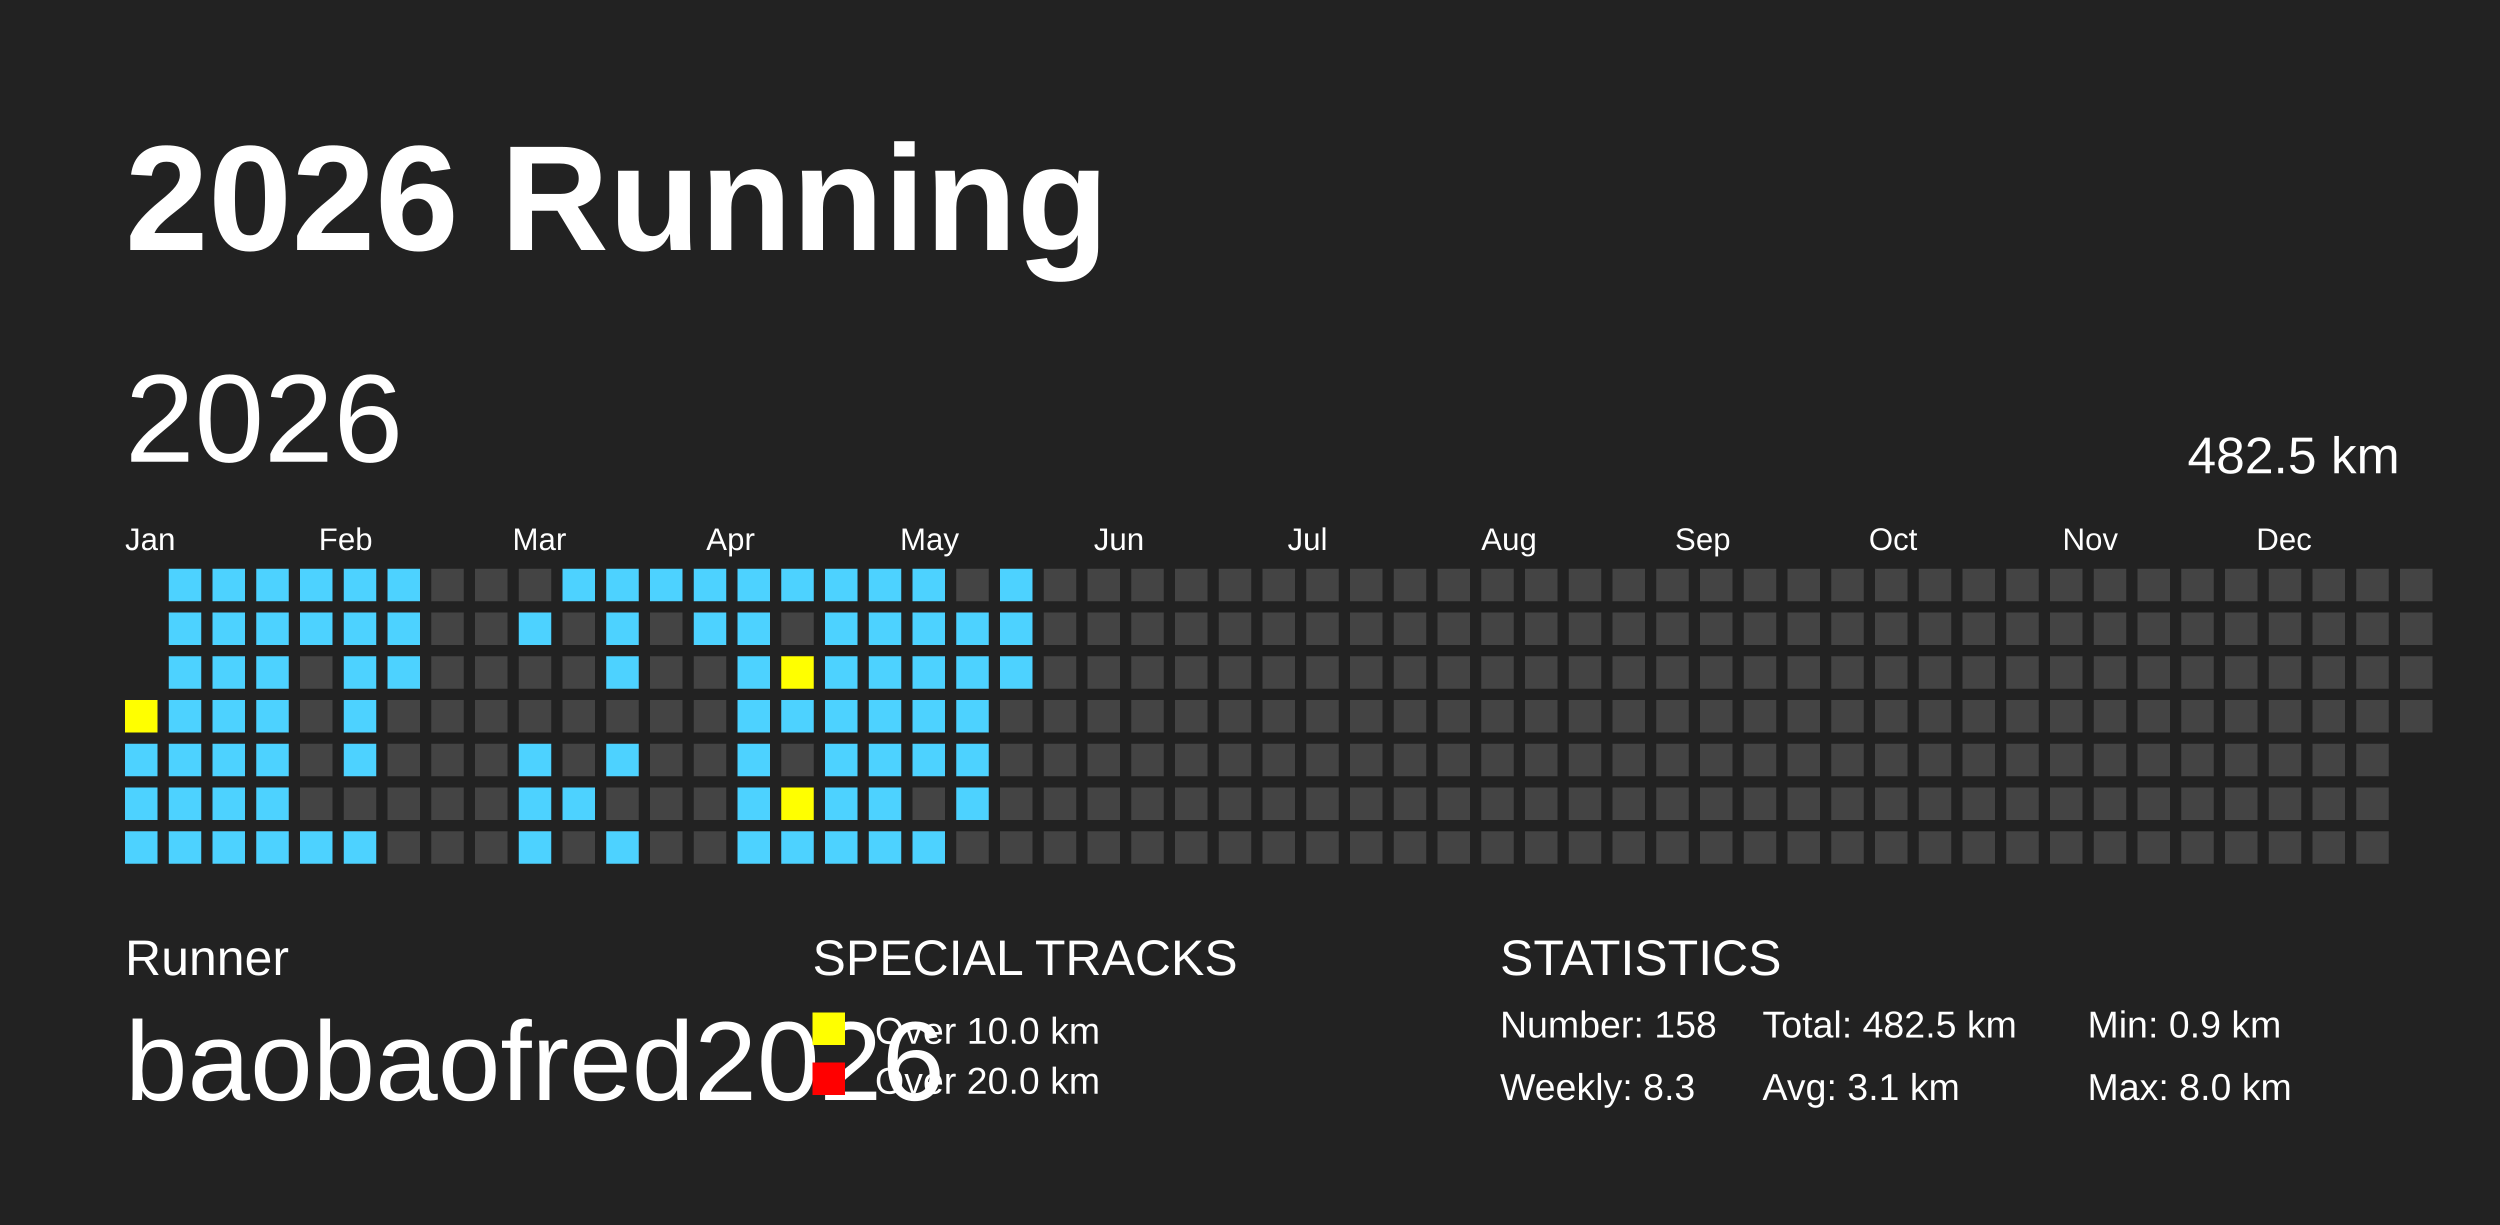
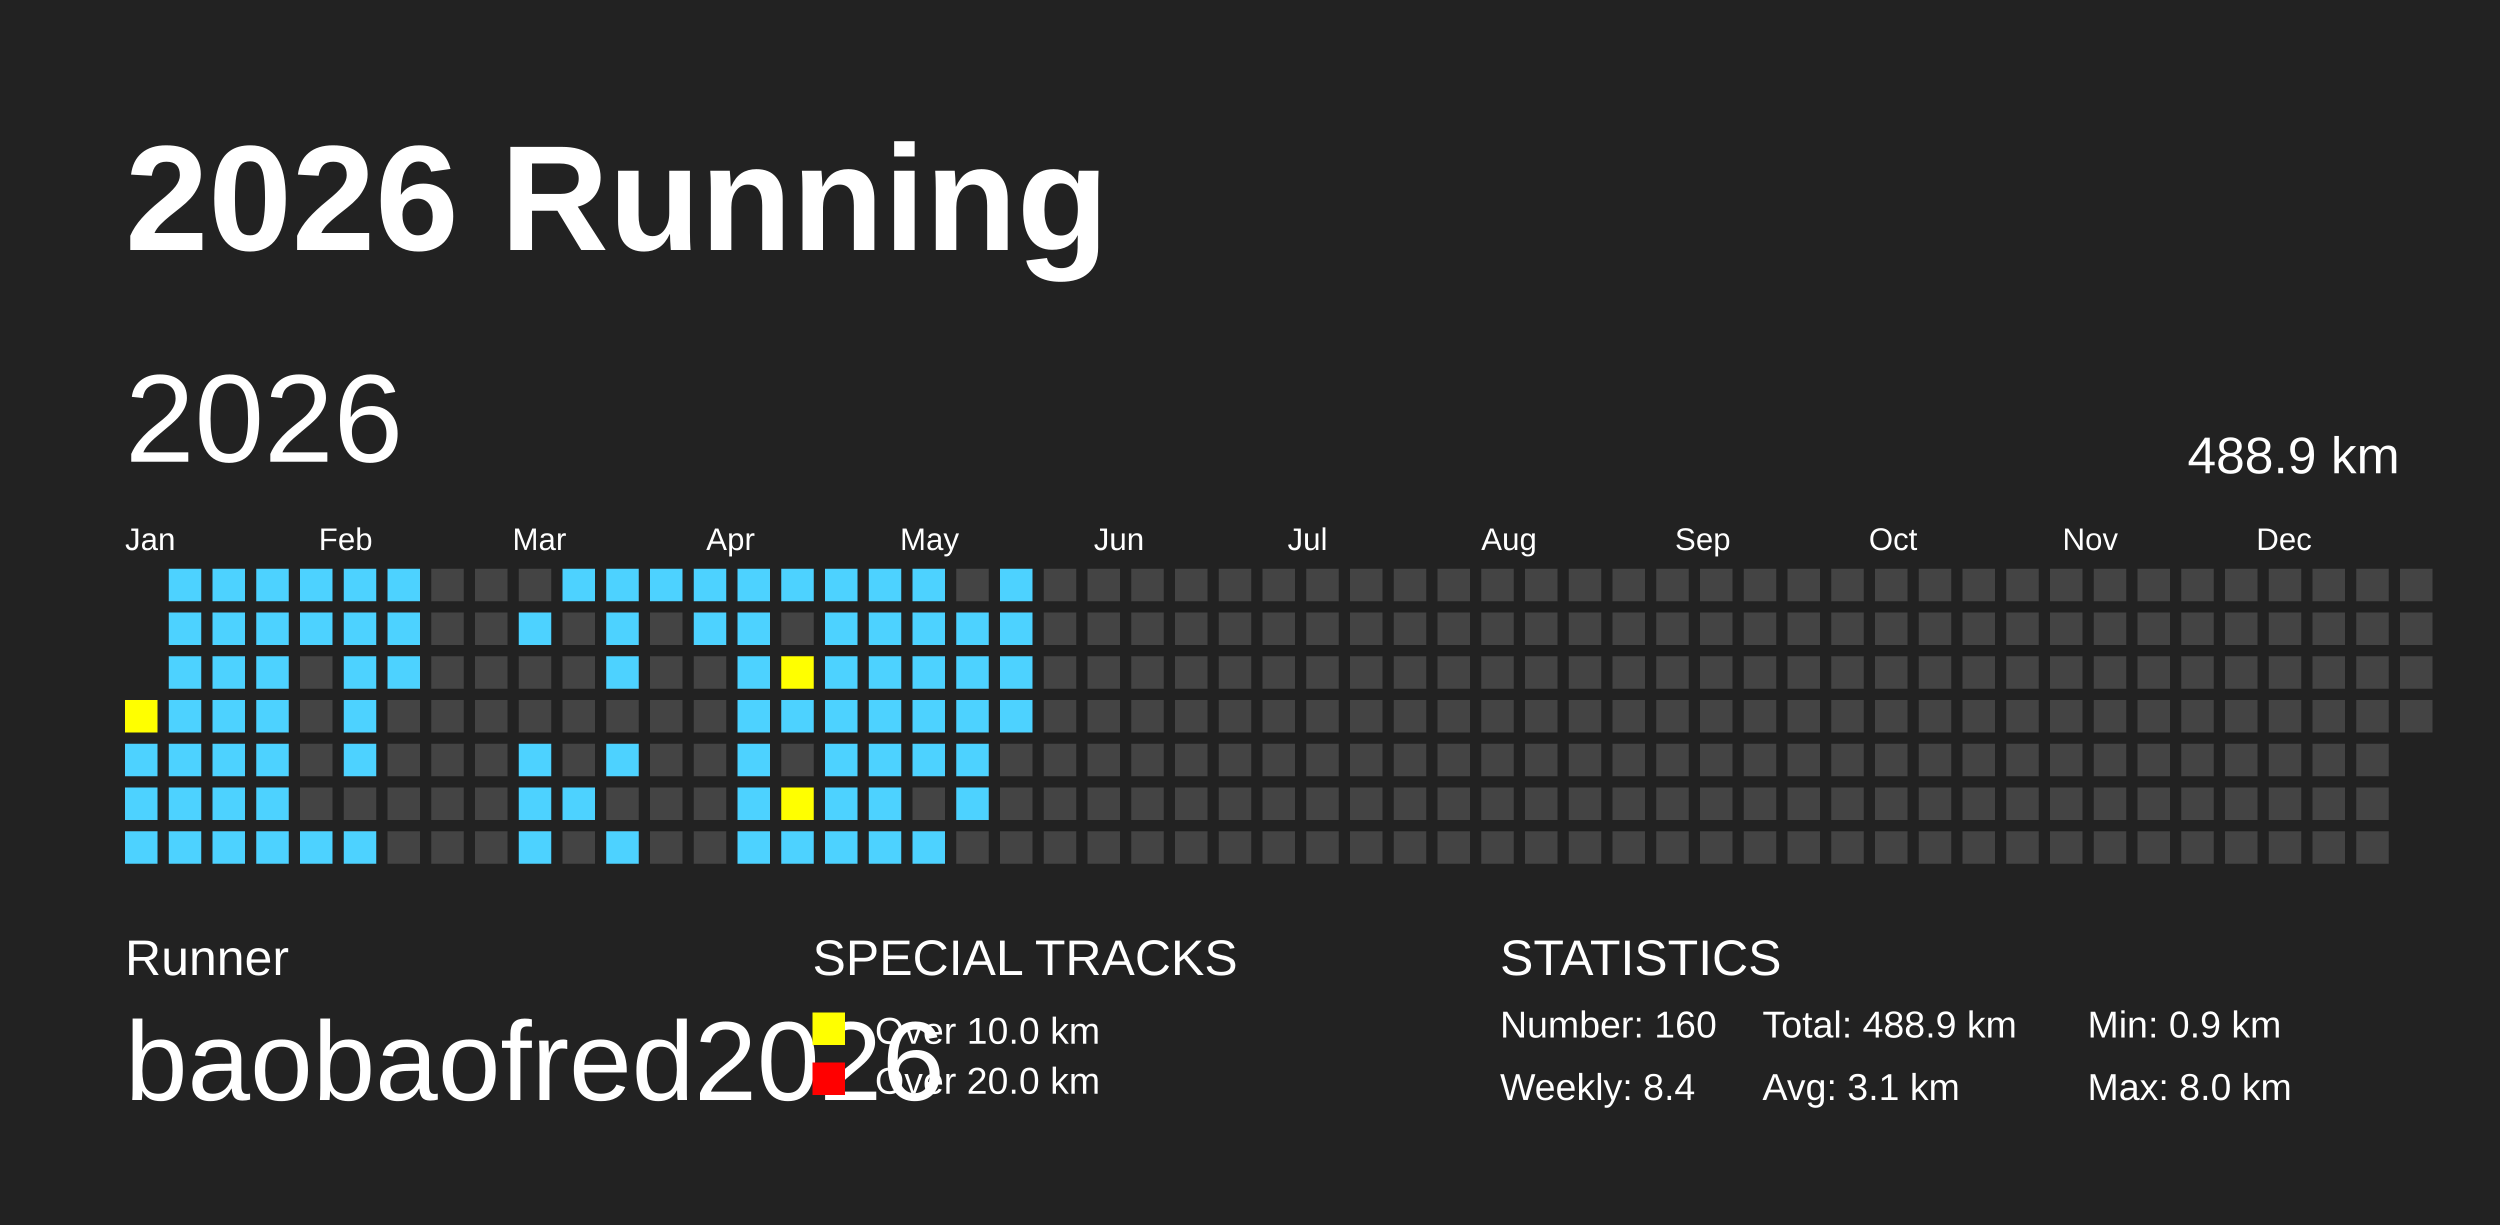
<svg xmlns="http://www.w3.org/2000/svg" baseProfile="full" height="98mm" version="1.1" viewBox="0,0,200,98" width="200mm">
  <defs />
  <rect fill="#222222" height="98" width="200" x="0" y="0" />
  <text fill="#FFFFFF" style="font-size:12px; font-family:Arial; font-weight:bold;" x="10" y="20">2026 Running</text>
  <text fill="#FFFFFF" style="font-size:4px; font-family:Arial" x="10" y="78">Runner</text>
  <text fill="#FFFFFF" style="font-size:9px; font-family:Arial" x="10" y="88">baobaofred2026</text>
  <text fill="#FFFFFF" style="font-size:4px; font-family:Arial" x="65" y="78">SPECIAL TRACKS</text>
  <rect fill="yellow" height="2.6" width="2.6" x="65" y="81" />
  <text fill="#FFFFFF" style="font-size:3px; font-family:Arial" x="70" y="83.5">Over 10.0 km</text>
  <rect fill="red" height="2.6" width="2.6" x="65" y="85" />
  <text fill="#FFFFFF" style="font-size:3px; font-family:Arial" x="70" y="87.5">Over 20.0 km</text>
  <text fill="#FFFFFF" style="font-size:4px; font-family:Arial" x="120" y="78">STATISTICS</text>
-   <text fill="#FFFFFF" style="font-size:3px; font-family:Arial" x="120" y="83">Number: 158</text>
-   <text fill="#FFFFFF" style="font-size:3px; font-family:Arial" x="120" y="88">Weekly: 8.3</text>
-   <text fill="#FFFFFF" style="font-size:3px; font-family:Arial" x="141" y="83">Total: 482.5 km</text>
+   <text fill="#FFFFFF" style="font-size:3px; font-family:Arial" x="120" y="83">Number: 160</text>
+   <text fill="#FFFFFF" style="font-size:3px; font-family:Arial" x="120" y="88">Weekly: 8.4</text>
+   <text fill="#FFFFFF" style="font-size:3px; font-family:Arial" x="141" y="83">Total: 488.9 km</text>
  <text fill="#FFFFFF" style="font-size:3px; font-family:Arial" x="141" y="88">Avg: 3.1 km</text>
  <text fill="#FFFFFF" style="font-size:3px; font-family:Arial" x="167" y="83">Min: 0.9 km</text>
  <text fill="#FFFFFF" style="font-size:3px; font-family:Arial" x="167" y="88">Max: 8.0 km</text>
  <text dominant-baseline="hanging" fill="#FFFFFF" style="font-size:10.0px; font-family:Arial;" x="10" y="30">2026</text>
-   <text dominant-baseline="hanging" fill="#FFFFFF" style="font-size:4.125px; font-family:Arial;" x="175" y="35">482.5 km</text>
+   <text dominant-baseline="hanging" fill="#FFFFFF" style="font-size:4.125px; font-family:Arial;" x="175" y="35">488.9 km</text>
  <text fill="#FFFFFF" style="font-size:2.5px; font-family:Arial" x="10.0" y="44">Jan</text>
  <text fill="#FFFFFF" style="font-size:2.5px; font-family:Arial" x="25.5" y="44">Feb</text>
  <text fill="#FFFFFF" style="font-size:2.5px; font-family:Arial" x="41.0" y="44">Mar</text>
  <text fill="#FFFFFF" style="font-size:2.5px; font-family:Arial" x="56.5" y="44">Apr</text>
  <text fill="#FFFFFF" style="font-size:2.5px; font-family:Arial" x="72.0" y="44">May</text>
  <text fill="#FFFFFF" style="font-size:2.5px; font-family:Arial" x="87.5" y="44">Jun</text>
  <text fill="#FFFFFF" style="font-size:2.5px; font-family:Arial" x="103.0" y="44">Jul</text>
  <text fill="#FFFFFF" style="font-size:2.5px; font-family:Arial" x="118.5" y="44">Aug</text>
  <text fill="#FFFFFF" style="font-size:2.5px; font-family:Arial" x="134.0" y="44">Sep</text>
  <text fill="#FFFFFF" style="font-size:2.5px; font-family:Arial" x="149.5" y="44">Oct</text>
  <text fill="#FFFFFF" style="font-size:2.5px; font-family:Arial" x="165.0" y="44">Nov</text>
  <text fill="#FFFFFF" style="font-size:2.5px; font-family:Arial" x="180.5" y="44">Dec</text>
  <rect fill="yellow" height="2.6" width="2.6" x="10.0" y="56.0" />
  <rect fill="#4DD2FF" height="2.6" width="2.6" x="10.0" y="59.5" />
  <rect fill="#4DD2FF" height="2.6" width="2.6" x="10.0" y="63.0" />
  <rect fill="#4DD2FF" height="2.6" width="2.6" x="10.0" y="66.5" />
  <rect fill="#4DD2FF" height="2.6" width="2.6" x="13.5" y="45.5" />
  <rect fill="#4DD2FF" height="2.6" width="2.6" x="13.5" y="49.0" />
  <rect fill="#4DD2FF" height="2.6" width="2.6" x="13.5" y="52.5" />
  <rect fill="#4DD2FF" height="2.6" width="2.6" x="13.5" y="56.0" />
  <rect fill="#4DD2FF" height="2.6" width="2.6" x="13.5" y="59.5" />
  <rect fill="#4DD2FF" height="2.6" width="2.6" x="13.5" y="63.0" />
  <rect fill="#4DD2FF" height="2.6" width="2.6" x="13.5" y="66.5" />
  <rect fill="#4DD2FF" height="2.6" width="2.6" x="17.0" y="45.5" />
  <rect fill="#4DD2FF" height="2.6" width="2.6" x="17.0" y="49.0" />
  <rect fill="#4DD2FF" height="2.6" width="2.6" x="17.0" y="52.5" />
  <rect fill="#4DD2FF" height="2.6" width="2.6" x="17.0" y="56.0" />
  <rect fill="#4DD2FF" height="2.6" width="2.6" x="17.0" y="59.5" />
  <rect fill="#4DD2FF" height="2.6" width="2.6" x="17.0" y="63.0" />
  <rect fill="#4DD2FF" height="2.6" width="2.6" x="17.0" y="66.5" />
  <rect fill="#4DD2FF" height="2.6" width="2.6" x="20.5" y="45.5" />
  <rect fill="#4DD2FF" height="2.6" width="2.6" x="20.5" y="49.0" />
  <rect fill="#4DD2FF" height="2.6" width="2.6" x="20.5" y="52.5" />
  <rect fill="#4DD2FF" height="2.6" width="2.6" x="20.5" y="56.0" />
  <rect fill="#4DD2FF" height="2.6" width="2.6" x="20.5" y="59.5" />
  <rect fill="#4DD2FF" height="2.6" width="2.6" x="20.5" y="63.0" />
  <rect fill="#4DD2FF" height="2.6" width="2.6" x="20.5" y="66.5" />
  <rect fill="#4DD2FF" height="2.6" width="2.6" x="24.0" y="45.5" />
  <rect fill="#4DD2FF" height="2.6" width="2.6" x="24.0" y="49.0" />
  <rect fill="#444444" height="2.6" width="2.6" x="24.0" y="52.5" />
  <rect fill="#444444" height="2.6" width="2.6" x="24.0" y="56.0" />
  <rect fill="#444444" height="2.6" width="2.6" x="24.0" y="59.5" />
  <rect fill="#444444" height="2.6" width="2.6" x="24.0" y="63.0" />
  <rect fill="#4DD2FF" height="2.6" width="2.6" x="24.0" y="66.5" />
  <rect fill="#4DD2FF" height="2.6" width="2.6" x="27.5" y="45.5" />
  <rect fill="#4DD2FF" height="2.6" width="2.6" x="27.5" y="49.0" />
  <rect fill="#4DD2FF" height="2.6" width="2.6" x="27.5" y="52.5" />
  <rect fill="#4DD2FF" height="2.6" width="2.6" x="27.5" y="56.0" />
  <rect fill="#4DD2FF" height="2.6" width="2.6" x="27.5" y="59.5" />
  <rect fill="#444444" height="2.6" width="2.6" x="27.5" y="63.0" />
  <rect fill="#4DD2FF" height="2.6" width="2.6" x="27.5" y="66.5" />
  <rect fill="#4DD2FF" height="2.6" width="2.6" x="31.0" y="45.5" />
  <rect fill="#4DD2FF" height="2.6" width="2.6" x="31.0" y="49.0" />
  <rect fill="#4DD2FF" height="2.6" width="2.6" x="31.0" y="52.5" />
  <rect fill="#444444" height="2.6" width="2.6" x="31.0" y="56.0" />
  <rect fill="#444444" height="2.6" width="2.6" x="31.0" y="59.5" />
  <rect fill="#444444" height="2.6" width="2.6" x="31.0" y="63.0" />
  <rect fill="#444444" height="2.6" width="2.6" x="31.0" y="66.5" />
  <rect fill="#444444" height="2.6" width="2.6" x="34.5" y="45.5" />
  <rect fill="#444444" height="2.6" width="2.6" x="34.5" y="49.0" />
  <rect fill="#444444" height="2.6" width="2.6" x="34.5" y="52.5" />
  <rect fill="#444444" height="2.6" width="2.6" x="34.5" y="56.0" />
  <rect fill="#444444" height="2.6" width="2.6" x="34.5" y="59.5" />
  <rect fill="#444444" height="2.6" width="2.6" x="34.5" y="63.0" />
  <rect fill="#444444" height="2.6" width="2.6" x="34.5" y="66.5" />
  <rect fill="#444444" height="2.6" width="2.6" x="38.0" y="45.5" />
  <rect fill="#444444" height="2.6" width="2.6" x="38.0" y="49.0" />
  <rect fill="#444444" height="2.6" width="2.6" x="38.0" y="52.5" />
  <rect fill="#444444" height="2.6" width="2.6" x="38.0" y="56.0" />
  <rect fill="#444444" height="2.6" width="2.6" x="38.0" y="59.5" />
  <rect fill="#444444" height="2.6" width="2.6" x="38.0" y="63.0" />
  <rect fill="#444444" height="2.6" width="2.6" x="38.0" y="66.5" />
  <rect fill="#444444" height="2.6" width="2.6" x="41.5" y="45.5" />
  <rect fill="#4DD2FF" height="2.6" width="2.6" x="41.5" y="49.0" />
  <rect fill="#444444" height="2.6" width="2.6" x="41.5" y="52.5" />
  <rect fill="#444444" height="2.6" width="2.6" x="41.5" y="56.0" />
  <rect fill="#4DD2FF" height="2.6" width="2.6" x="41.5" y="59.5" />
  <rect fill="#4DD2FF" height="2.6" width="2.6" x="41.5" y="63.0" />
  <rect fill="#4DD2FF" height="2.6" width="2.6" x="41.5" y="66.5" />
  <rect fill="#4DD2FF" height="2.6" width="2.6" x="45.0" y="45.5" />
  <rect fill="#444444" height="2.6" width="2.6" x="45.0" y="49.0" />
  <rect fill="#444444" height="2.6" width="2.6" x="45.0" y="52.5" />
  <rect fill="#444444" height="2.6" width="2.6" x="45.0" y="56.0" />
  <rect fill="#444444" height="2.6" width="2.6" x="45.0" y="59.5" />
  <rect fill="#4DD2FF" height="2.6" width="2.6" x="45.0" y="63.0" />
  <rect fill="#444444" height="2.6" width="2.6" x="45.0" y="66.5" />
  <rect fill="#4DD2FF" height="2.6" width="2.6" x="48.5" y="45.5" />
  <rect fill="#4DD2FF" height="2.6" width="2.6" x="48.5" y="49.0" />
  <rect fill="#4DD2FF" height="2.6" width="2.6" x="48.5" y="52.5" />
  <rect fill="#444444" height="2.6" width="2.6" x="48.5" y="56.0" />
  <rect fill="#4DD2FF" height="2.6" width="2.6" x="48.5" y="59.5" />
  <rect fill="#444444" height="2.6" width="2.6" x="48.5" y="63.0" />
  <rect fill="#4DD2FF" height="2.6" width="2.6" x="48.5" y="66.5" />
  <rect fill="#4DD2FF" height="2.6" width="2.6" x="52.0" y="45.5" />
  <rect fill="#444444" height="2.6" width="2.6" x="52.0" y="49.0" />
  <rect fill="#444444" height="2.6" width="2.6" x="52.0" y="52.5" />
  <rect fill="#444444" height="2.6" width="2.6" x="52.0" y="56.0" />
  <rect fill="#444444" height="2.6" width="2.6" x="52.0" y="59.5" />
  <rect fill="#444444" height="2.6" width="2.6" x="52.0" y="63.0" />
  <rect fill="#444444" height="2.6" width="2.6" x="52.0" y="66.5" />
  <rect fill="#4DD2FF" height="2.6" width="2.6" x="55.5" y="45.5" />
  <rect fill="#4DD2FF" height="2.6" width="2.6" x="55.5" y="49.0" />
  <rect fill="#444444" height="2.6" width="2.6" x="55.5" y="52.5" />
  <rect fill="#444444" height="2.6" width="2.6" x="55.5" y="56.0" />
  <rect fill="#444444" height="2.6" width="2.6" x="55.5" y="59.5" />
  <rect fill="#444444" height="2.6" width="2.6" x="55.5" y="63.0" />
  <rect fill="#444444" height="2.6" width="2.6" x="55.5" y="66.5" />
  <rect fill="#4DD2FF" height="2.6" width="2.6" x="59.0" y="45.5" />
  <rect fill="#4DD2FF" height="2.6" width="2.6" x="59.0" y="49.0" />
  <rect fill="#4DD2FF" height="2.6" width="2.6" x="59.0" y="52.5" />
  <rect fill="#4DD2FF" height="2.6" width="2.6" x="59.0" y="56.0" />
  <rect fill="#4DD2FF" height="2.6" width="2.6" x="59.0" y="59.5" />
  <rect fill="#4DD2FF" height="2.6" width="2.6" x="59.0" y="63.0" />
  <rect fill="#4DD2FF" height="2.6" width="2.6" x="59.0" y="66.5" />
  <rect fill="#4DD2FF" height="2.6" width="2.6" x="62.5" y="45.5" />
  <rect fill="#444444" height="2.6" width="2.6" x="62.5" y="49.0" />
  <rect fill="yellow" height="2.6" width="2.6" x="62.5" y="52.5" />
  <rect fill="#4DD2FF" height="2.6" width="2.6" x="62.5" y="56.0" />
  <rect fill="#444444" height="2.6" width="2.6" x="62.5" y="59.5" />
  <rect fill="yellow" height="2.6" width="2.6" x="62.5" y="63.0" />
  <rect fill="#4DD2FF" height="2.6" width="2.6" x="62.5" y="66.5" />
  <rect fill="#4DD2FF" height="2.6" width="2.6" x="66.0" y="45.5" />
  <rect fill="#4DD2FF" height="2.6" width="2.6" x="66.0" y="49.0" />
  <rect fill="#4DD2FF" height="2.6" width="2.6" x="66.0" y="52.5" />
  <rect fill="#4DD2FF" height="2.6" width="2.6" x="66.0" y="56.0" />
  <rect fill="#4DD2FF" height="2.6" width="2.6" x="66.0" y="59.5" />
  <rect fill="#4DD2FF" height="2.6" width="2.6" x="66.0" y="63.0" />
  <rect fill="#4DD2FF" height="2.6" width="2.6" x="66.0" y="66.5" />
  <rect fill="#4DD2FF" height="2.6" width="2.6" x="69.5" y="45.5" />
  <rect fill="#4DD2FF" height="2.6" width="2.6" x="69.5" y="49.0" />
  <rect fill="#4DD2FF" height="2.6" width="2.6" x="69.5" y="52.5" />
  <rect fill="#4DD2FF" height="2.6" width="2.6" x="69.5" y="56.0" />
  <rect fill="#4DD2FF" height="2.6" width="2.6" x="69.5" y="59.5" />
  <rect fill="#4DD2FF" height="2.6" width="2.6" x="69.5" y="63.0" />
  <rect fill="#4DD2FF" height="2.6" width="2.6" x="69.5" y="66.5" />
  <rect fill="#4DD2FF" height="2.6" width="2.6" x="73.0" y="45.5" />
  <rect fill="#4DD2FF" height="2.6" width="2.6" x="73.0" y="49.0" />
  <rect fill="#4DD2FF" height="2.6" width="2.6" x="73.0" y="52.5" />
  <rect fill="#4DD2FF" height="2.6" width="2.6" x="73.0" y="56.0" />
  <rect fill="#4DD2FF" height="2.6" width="2.6" x="73.0" y="59.5" />
  <rect fill="#444444" height="2.6" width="2.6" x="73.0" y="63.0" />
  <rect fill="#4DD2FF" height="2.6" width="2.6" x="73.0" y="66.5" />
  <rect fill="#444444" height="2.6" width="2.6" x="76.5" y="45.5" />
  <rect fill="#4DD2FF" height="2.6" width="2.6" x="76.5" y="49.0" />
  <rect fill="#4DD2FF" height="2.6" width="2.6" x="76.5" y="52.5" />
  <rect fill="#4DD2FF" height="2.6" width="2.6" x="76.5" y="56.0" />
  <rect fill="#4DD2FF" height="2.6" width="2.6" x="76.5" y="59.5" />
  <rect fill="#4DD2FF" height="2.6" width="2.6" x="76.5" y="63.0" />
  <rect fill="#444444" height="2.6" width="2.6" x="76.5" y="66.5" />
  <rect fill="#4DD2FF" height="2.6" width="2.6" x="80.0" y="45.5" />
  <rect fill="#4DD2FF" height="2.6" width="2.6" x="80.0" y="49.0" />
  <rect fill="#4DD2FF" height="2.6" width="2.6" x="80.0" y="52.5" />
-   <rect fill="#444444" height="2.6" width="2.6" x="80.0" y="56.0" />
+   <rect fill="#4DD2FF" height="2.6" width="2.6" x="80.0" y="56.0" />
  <rect fill="#444444" height="2.6" width="2.6" x="80.0" y="59.5" />
  <rect fill="#444444" height="2.6" width="2.6" x="80.0" y="63.0" />
  <rect fill="#444444" height="2.6" width="2.6" x="80.0" y="66.5" />
  <rect fill="#444444" height="2.6" width="2.6" x="83.5" y="45.5" />
  <rect fill="#444444" height="2.6" width="2.6" x="83.5" y="49.0" />
  <rect fill="#444444" height="2.6" width="2.6" x="83.5" y="52.5" />
  <rect fill="#444444" height="2.6" width="2.6" x="83.5" y="56.0" />
  <rect fill="#444444" height="2.6" width="2.6" x="83.5" y="59.5" />
  <rect fill="#444444" height="2.6" width="2.6" x="83.5" y="63.0" />
  <rect fill="#444444" height="2.6" width="2.6" x="83.5" y="66.5" />
  <rect fill="#444444" height="2.6" width="2.6" x="87.0" y="45.5" />
  <rect fill="#444444" height="2.6" width="2.6" x="87.0" y="49.0" />
  <rect fill="#444444" height="2.6" width="2.6" x="87.0" y="52.5" />
  <rect fill="#444444" height="2.6" width="2.6" x="87.0" y="56.0" />
  <rect fill="#444444" height="2.6" width="2.6" x="87.0" y="59.5" />
  <rect fill="#444444" height="2.6" width="2.6" x="87.0" y="63.0" />
  <rect fill="#444444" height="2.6" width="2.6" x="87.0" y="66.5" />
  <rect fill="#444444" height="2.6" width="2.6" x="90.5" y="45.5" />
  <rect fill="#444444" height="2.6" width="2.6" x="90.5" y="49.0" />
  <rect fill="#444444" height="2.6" width="2.6" x="90.5" y="52.5" />
  <rect fill="#444444" height="2.6" width="2.6" x="90.5" y="56.0" />
  <rect fill="#444444" height="2.6" width="2.6" x="90.5" y="59.5" />
  <rect fill="#444444" height="2.6" width="2.6" x="90.5" y="63.0" />
  <rect fill="#444444" height="2.6" width="2.6" x="90.5" y="66.5" />
  <rect fill="#444444" height="2.6" width="2.6" x="94.0" y="45.5" />
  <rect fill="#444444" height="2.6" width="2.6" x="94.0" y="49.0" />
  <rect fill="#444444" height="2.6" width="2.6" x="94.0" y="52.5" />
  <rect fill="#444444" height="2.6" width="2.6" x="94.0" y="56.0" />
  <rect fill="#444444" height="2.6" width="2.6" x="94.0" y="59.5" />
  <rect fill="#444444" height="2.6" width="2.6" x="94.0" y="63.0" />
  <rect fill="#444444" height="2.6" width="2.6" x="94.0" y="66.5" />
  <rect fill="#444444" height="2.6" width="2.6" x="97.5" y="45.5" />
  <rect fill="#444444" height="2.6" width="2.6" x="97.5" y="49.0" />
  <rect fill="#444444" height="2.6" width="2.6" x="97.5" y="52.5" />
  <rect fill="#444444" height="2.6" width="2.6" x="97.5" y="56.0" />
  <rect fill="#444444" height="2.6" width="2.6" x="97.5" y="59.5" />
  <rect fill="#444444" height="2.6" width="2.6" x="97.5" y="63.0" />
  <rect fill="#444444" height="2.6" width="2.6" x="97.5" y="66.5" />
  <rect fill="#444444" height="2.6" width="2.6" x="101.0" y="45.5" />
  <rect fill="#444444" height="2.6" width="2.6" x="101.0" y="49.0" />
  <rect fill="#444444" height="2.6" width="2.6" x="101.0" y="52.5" />
  <rect fill="#444444" height="2.6" width="2.6" x="101.0" y="56.0" />
  <rect fill="#444444" height="2.6" width="2.6" x="101.0" y="59.5" />
  <rect fill="#444444" height="2.6" width="2.6" x="101.0" y="63.0" />
  <rect fill="#444444" height="2.6" width="2.6" x="101.0" y="66.5" />
  <rect fill="#444444" height="2.6" width="2.6" x="104.5" y="45.5" />
  <rect fill="#444444" height="2.6" width="2.6" x="104.5" y="49.0" />
  <rect fill="#444444" height="2.6" width="2.6" x="104.5" y="52.5" />
  <rect fill="#444444" height="2.6" width="2.6" x="104.5" y="56.0" />
  <rect fill="#444444" height="2.6" width="2.6" x="104.5" y="59.5" />
  <rect fill="#444444" height="2.6" width="2.6" x="104.5" y="63.0" />
  <rect fill="#444444" height="2.6" width="2.6" x="104.5" y="66.5" />
  <rect fill="#444444" height="2.6" width="2.6" x="108.0" y="45.5" />
  <rect fill="#444444" height="2.6" width="2.6" x="108.0" y="49.0" />
  <rect fill="#444444" height="2.6" width="2.6" x="108.0" y="52.5" />
  <rect fill="#444444" height="2.6" width="2.6" x="108.0" y="56.0" />
  <rect fill="#444444" height="2.6" width="2.6" x="108.0" y="59.5" />
  <rect fill="#444444" height="2.6" width="2.6" x="108.0" y="63.0" />
  <rect fill="#444444" height="2.6" width="2.6" x="108.0" y="66.5" />
  <rect fill="#444444" height="2.6" width="2.6" x="111.5" y="45.5" />
  <rect fill="#444444" height="2.6" width="2.6" x="111.5" y="49.0" />
  <rect fill="#444444" height="2.6" width="2.6" x="111.5" y="52.5" />
  <rect fill="#444444" height="2.6" width="2.6" x="111.5" y="56.0" />
  <rect fill="#444444" height="2.6" width="2.6" x="111.5" y="59.5" />
  <rect fill="#444444" height="2.6" width="2.6" x="111.5" y="63.0" />
  <rect fill="#444444" height="2.6" width="2.6" x="111.5" y="66.5" />
  <rect fill="#444444" height="2.6" width="2.6" x="115.0" y="45.5" />
  <rect fill="#444444" height="2.6" width="2.6" x="115.0" y="49.0" />
  <rect fill="#444444" height="2.6" width="2.6" x="115.0" y="52.5" />
  <rect fill="#444444" height="2.6" width="2.6" x="115.0" y="56.0" />
  <rect fill="#444444" height="2.6" width="2.6" x="115.0" y="59.5" />
  <rect fill="#444444" height="2.6" width="2.6" x="115.0" y="63.0" />
  <rect fill="#444444" height="2.6" width="2.6" x="115.0" y="66.5" />
  <rect fill="#444444" height="2.6" width="2.6" x="118.5" y="45.5" />
  <rect fill="#444444" height="2.6" width="2.6" x="118.5" y="49.0" />
  <rect fill="#444444" height="2.6" width="2.6" x="118.5" y="52.5" />
  <rect fill="#444444" height="2.6" width="2.6" x="118.5" y="56.0" />
  <rect fill="#444444" height="2.6" width="2.6" x="118.5" y="59.5" />
  <rect fill="#444444" height="2.6" width="2.6" x="118.5" y="63.0" />
  <rect fill="#444444" height="2.6" width="2.6" x="118.5" y="66.5" />
  <rect fill="#444444" height="2.6" width="2.6" x="122.0" y="45.5" />
  <rect fill="#444444" height="2.6" width="2.6" x="122.0" y="49.0" />
  <rect fill="#444444" height="2.6" width="2.6" x="122.0" y="52.5" />
  <rect fill="#444444" height="2.6" width="2.6" x="122.0" y="56.0" />
  <rect fill="#444444" height="2.6" width="2.6" x="122.0" y="59.5" />
  <rect fill="#444444" height="2.6" width="2.6" x="122.0" y="63.0" />
  <rect fill="#444444" height="2.6" width="2.6" x="122.0" y="66.5" />
  <rect fill="#444444" height="2.6" width="2.6" x="125.5" y="45.5" />
  <rect fill="#444444" height="2.6" width="2.6" x="125.5" y="49.0" />
  <rect fill="#444444" height="2.6" width="2.6" x="125.5" y="52.5" />
  <rect fill="#444444" height="2.6" width="2.6" x="125.5" y="56.0" />
  <rect fill="#444444" height="2.6" width="2.6" x="125.5" y="59.5" />
  <rect fill="#444444" height="2.6" width="2.6" x="125.5" y="63.0" />
  <rect fill="#444444" height="2.6" width="2.6" x="125.5" y="66.5" />
  <rect fill="#444444" height="2.6" width="2.6" x="129.0" y="45.5" />
  <rect fill="#444444" height="2.6" width="2.6" x="129.0" y="49.0" />
  <rect fill="#444444" height="2.6" width="2.6" x="129.0" y="52.5" />
  <rect fill="#444444" height="2.6" width="2.6" x="129.0" y="56.0" />
  <rect fill="#444444" height="2.6" width="2.6" x="129.0" y="59.5" />
  <rect fill="#444444" height="2.6" width="2.6" x="129.0" y="63.0" />
  <rect fill="#444444" height="2.6" width="2.6" x="129.0" y="66.5" />
  <rect fill="#444444" height="2.6" width="2.6" x="132.5" y="45.5" />
  <rect fill="#444444" height="2.6" width="2.6" x="132.5" y="49.0" />
  <rect fill="#444444" height="2.6" width="2.6" x="132.5" y="52.5" />
  <rect fill="#444444" height="2.6" width="2.6" x="132.5" y="56.0" />
  <rect fill="#444444" height="2.6" width="2.6" x="132.5" y="59.5" />
  <rect fill="#444444" height="2.6" width="2.6" x="132.5" y="63.0" />
  <rect fill="#444444" height="2.6" width="2.6" x="132.5" y="66.5" />
  <rect fill="#444444" height="2.6" width="2.6" x="136.0" y="45.5" />
  <rect fill="#444444" height="2.6" width="2.6" x="136.0" y="49.0" />
  <rect fill="#444444" height="2.6" width="2.6" x="136.0" y="52.5" />
  <rect fill="#444444" height="2.6" width="2.6" x="136.0" y="56.0" />
  <rect fill="#444444" height="2.6" width="2.6" x="136.0" y="59.5" />
  <rect fill="#444444" height="2.6" width="2.6" x="136.0" y="63.0" />
  <rect fill="#444444" height="2.6" width="2.6" x="136.0" y="66.5" />
  <rect fill="#444444" height="2.6" width="2.6" x="139.5" y="45.5" />
  <rect fill="#444444" height="2.6" width="2.6" x="139.5" y="49.0" />
  <rect fill="#444444" height="2.6" width="2.6" x="139.5" y="52.5" />
  <rect fill="#444444" height="2.6" width="2.6" x="139.5" y="56.0" />
  <rect fill="#444444" height="2.6" width="2.6" x="139.5" y="59.5" />
  <rect fill="#444444" height="2.6" width="2.6" x="139.5" y="63.0" />
  <rect fill="#444444" height="2.6" width="2.6" x="139.5" y="66.5" />
  <rect fill="#444444" height="2.6" width="2.6" x="143.0" y="45.5" />
  <rect fill="#444444" height="2.6" width="2.6" x="143.0" y="49.0" />
  <rect fill="#444444" height="2.6" width="2.6" x="143.0" y="52.5" />
  <rect fill="#444444" height="2.6" width="2.6" x="143.0" y="56.0" />
  <rect fill="#444444" height="2.6" width="2.6" x="143.0" y="59.5" />
  <rect fill="#444444" height="2.6" width="2.6" x="143.0" y="63.0" />
  <rect fill="#444444" height="2.6" width="2.6" x="143.0" y="66.5" />
  <rect fill="#444444" height="2.6" width="2.6" x="146.5" y="45.5" />
  <rect fill="#444444" height="2.6" width="2.6" x="146.5" y="49.0" />
  <rect fill="#444444" height="2.6" width="2.6" x="146.5" y="52.5" />
  <rect fill="#444444" height="2.6" width="2.6" x="146.5" y="56.0" />
  <rect fill="#444444" height="2.6" width="2.6" x="146.5" y="59.5" />
  <rect fill="#444444" height="2.6" width="2.6" x="146.5" y="63.0" />
  <rect fill="#444444" height="2.6" width="2.6" x="146.5" y="66.5" />
  <rect fill="#444444" height="2.6" width="2.6" x="150.0" y="45.5" />
  <rect fill="#444444" height="2.6" width="2.6" x="150.0" y="49.0" />
  <rect fill="#444444" height="2.6" width="2.6" x="150.0" y="52.5" />
  <rect fill="#444444" height="2.6" width="2.6" x="150.0" y="56.0" />
  <rect fill="#444444" height="2.6" width="2.6" x="150.0" y="59.5" />
  <rect fill="#444444" height="2.6" width="2.6" x="150.0" y="63.0" />
  <rect fill="#444444" height="2.6" width="2.6" x="150.0" y="66.5" />
  <rect fill="#444444" height="2.6" width="2.6" x="153.5" y="45.5" />
  <rect fill="#444444" height="2.6" width="2.6" x="153.5" y="49.0" />
  <rect fill="#444444" height="2.6" width="2.6" x="153.5" y="52.5" />
  <rect fill="#444444" height="2.6" width="2.6" x="153.5" y="56.0" />
  <rect fill="#444444" height="2.6" width="2.6" x="153.5" y="59.5" />
  <rect fill="#444444" height="2.6" width="2.6" x="153.5" y="63.0" />
  <rect fill="#444444" height="2.6" width="2.6" x="153.5" y="66.5" />
  <rect fill="#444444" height="2.6" width="2.6" x="157.0" y="45.5" />
  <rect fill="#444444" height="2.6" width="2.6" x="157.0" y="49.0" />
  <rect fill="#444444" height="2.6" width="2.6" x="157.0" y="52.5" />
  <rect fill="#444444" height="2.6" width="2.6" x="157.0" y="56.0" />
  <rect fill="#444444" height="2.6" width="2.6" x="157.0" y="59.5" />
  <rect fill="#444444" height="2.6" width="2.6" x="157.0" y="63.0" />
  <rect fill="#444444" height="2.6" width="2.6" x="157.0" y="66.5" />
  <rect fill="#444444" height="2.6" width="2.6" x="160.5" y="45.5" />
  <rect fill="#444444" height="2.6" width="2.6" x="160.5" y="49.0" />
  <rect fill="#444444" height="2.6" width="2.6" x="160.5" y="52.5" />
  <rect fill="#444444" height="2.6" width="2.6" x="160.5" y="56.0" />
  <rect fill="#444444" height="2.6" width="2.6" x="160.5" y="59.5" />
  <rect fill="#444444" height="2.6" width="2.6" x="160.5" y="63.0" />
  <rect fill="#444444" height="2.6" width="2.6" x="160.5" y="66.5" />
  <rect fill="#444444" height="2.6" width="2.6" x="164.0" y="45.5" />
  <rect fill="#444444" height="2.6" width="2.6" x="164.0" y="49.0" />
  <rect fill="#444444" height="2.6" width="2.6" x="164.0" y="52.5" />
  <rect fill="#444444" height="2.6" width="2.6" x="164.0" y="56.0" />
  <rect fill="#444444" height="2.6" width="2.6" x="164.0" y="59.5" />
  <rect fill="#444444" height="2.6" width="2.6" x="164.0" y="63.0" />
  <rect fill="#444444" height="2.6" width="2.6" x="164.0" y="66.5" />
  <rect fill="#444444" height="2.6" width="2.6" x="167.5" y="45.5" />
  <rect fill="#444444" height="2.6" width="2.6" x="167.5" y="49.0" />
  <rect fill="#444444" height="2.6" width="2.6" x="167.5" y="52.5" />
  <rect fill="#444444" height="2.6" width="2.6" x="167.5" y="56.0" />
  <rect fill="#444444" height="2.6" width="2.6" x="167.5" y="59.5" />
  <rect fill="#444444" height="2.6" width="2.6" x="167.5" y="63.0" />
  <rect fill="#444444" height="2.6" width="2.6" x="167.5" y="66.5" />
  <rect fill="#444444" height="2.6" width="2.6" x="171.0" y="45.5" />
  <rect fill="#444444" height="2.6" width="2.6" x="171.0" y="49.0" />
  <rect fill="#444444" height="2.6" width="2.6" x="171.0" y="52.5" />
  <rect fill="#444444" height="2.6" width="2.6" x="171.0" y="56.0" />
  <rect fill="#444444" height="2.6" width="2.6" x="171.0" y="59.5" />
  <rect fill="#444444" height="2.6" width="2.6" x="171.0" y="63.0" />
  <rect fill="#444444" height="2.6" width="2.6" x="171.0" y="66.5" />
  <rect fill="#444444" height="2.6" width="2.6" x="174.5" y="45.5" />
  <rect fill="#444444" height="2.6" width="2.6" x="174.5" y="49.0" />
  <rect fill="#444444" height="2.6" width="2.6" x="174.5" y="52.5" />
  <rect fill="#444444" height="2.6" width="2.6" x="174.5" y="56.0" />
  <rect fill="#444444" height="2.6" width="2.6" x="174.5" y="59.5" />
  <rect fill="#444444" height="2.6" width="2.6" x="174.5" y="63.0" />
  <rect fill="#444444" height="2.6" width="2.6" x="174.5" y="66.5" />
  <rect fill="#444444" height="2.6" width="2.6" x="178.0" y="45.5" />
  <rect fill="#444444" height="2.6" width="2.6" x="178.0" y="49.0" />
  <rect fill="#444444" height="2.6" width="2.6" x="178.0" y="52.5" />
  <rect fill="#444444" height="2.6" width="2.6" x="178.0" y="56.0" />
  <rect fill="#444444" height="2.6" width="2.6" x="178.0" y="59.5" />
  <rect fill="#444444" height="2.6" width="2.6" x="178.0" y="63.0" />
  <rect fill="#444444" height="2.6" width="2.6" x="178.0" y="66.5" />
  <rect fill="#444444" height="2.6" width="2.6" x="181.5" y="45.5" />
  <rect fill="#444444" height="2.6" width="2.6" x="181.5" y="49.0" />
  <rect fill="#444444" height="2.6" width="2.6" x="181.5" y="52.5" />
  <rect fill="#444444" height="2.6" width="2.6" x="181.5" y="56.0" />
  <rect fill="#444444" height="2.6" width="2.6" x="181.5" y="59.5" />
  <rect fill="#444444" height="2.6" width="2.6" x="181.5" y="63.0" />
  <rect fill="#444444" height="2.6" width="2.6" x="181.5" y="66.5" />
  <rect fill="#444444" height="2.6" width="2.6" x="185.0" y="45.5" />
  <rect fill="#444444" height="2.6" width="2.6" x="185.0" y="49.0" />
  <rect fill="#444444" height="2.6" width="2.6" x="185.0" y="52.5" />
  <rect fill="#444444" height="2.6" width="2.6" x="185.0" y="56.0" />
  <rect fill="#444444" height="2.6" width="2.6" x="185.0" y="59.5" />
  <rect fill="#444444" height="2.6" width="2.6" x="185.0" y="63.0" />
  <rect fill="#444444" height="2.6" width="2.6" x="185.0" y="66.5" />
  <rect fill="#444444" height="2.6" width="2.6" x="188.5" y="45.5" />
  <rect fill="#444444" height="2.6" width="2.6" x="188.5" y="49.0" />
  <rect fill="#444444" height="2.6" width="2.6" x="188.5" y="52.5" />
  <rect fill="#444444" height="2.6" width="2.6" x="188.5" y="56.0" />
  <rect fill="#444444" height="2.6" width="2.6" x="188.5" y="59.5" />
  <rect fill="#444444" height="2.6" width="2.6" x="188.5" y="63.0" />
  <rect fill="#444444" height="2.6" width="2.6" x="188.5" y="66.5" />
  <rect fill="#444444" height="2.6" width="2.6" x="192.0" y="45.5" />
  <rect fill="#444444" height="2.6" width="2.6" x="192.0" y="49.0" />
  <rect fill="#444444" height="2.6" width="2.6" x="192.0" y="52.5" />
  <rect fill="#444444" height="2.6" width="2.6" x="192.0" y="56.0" />
</svg>
